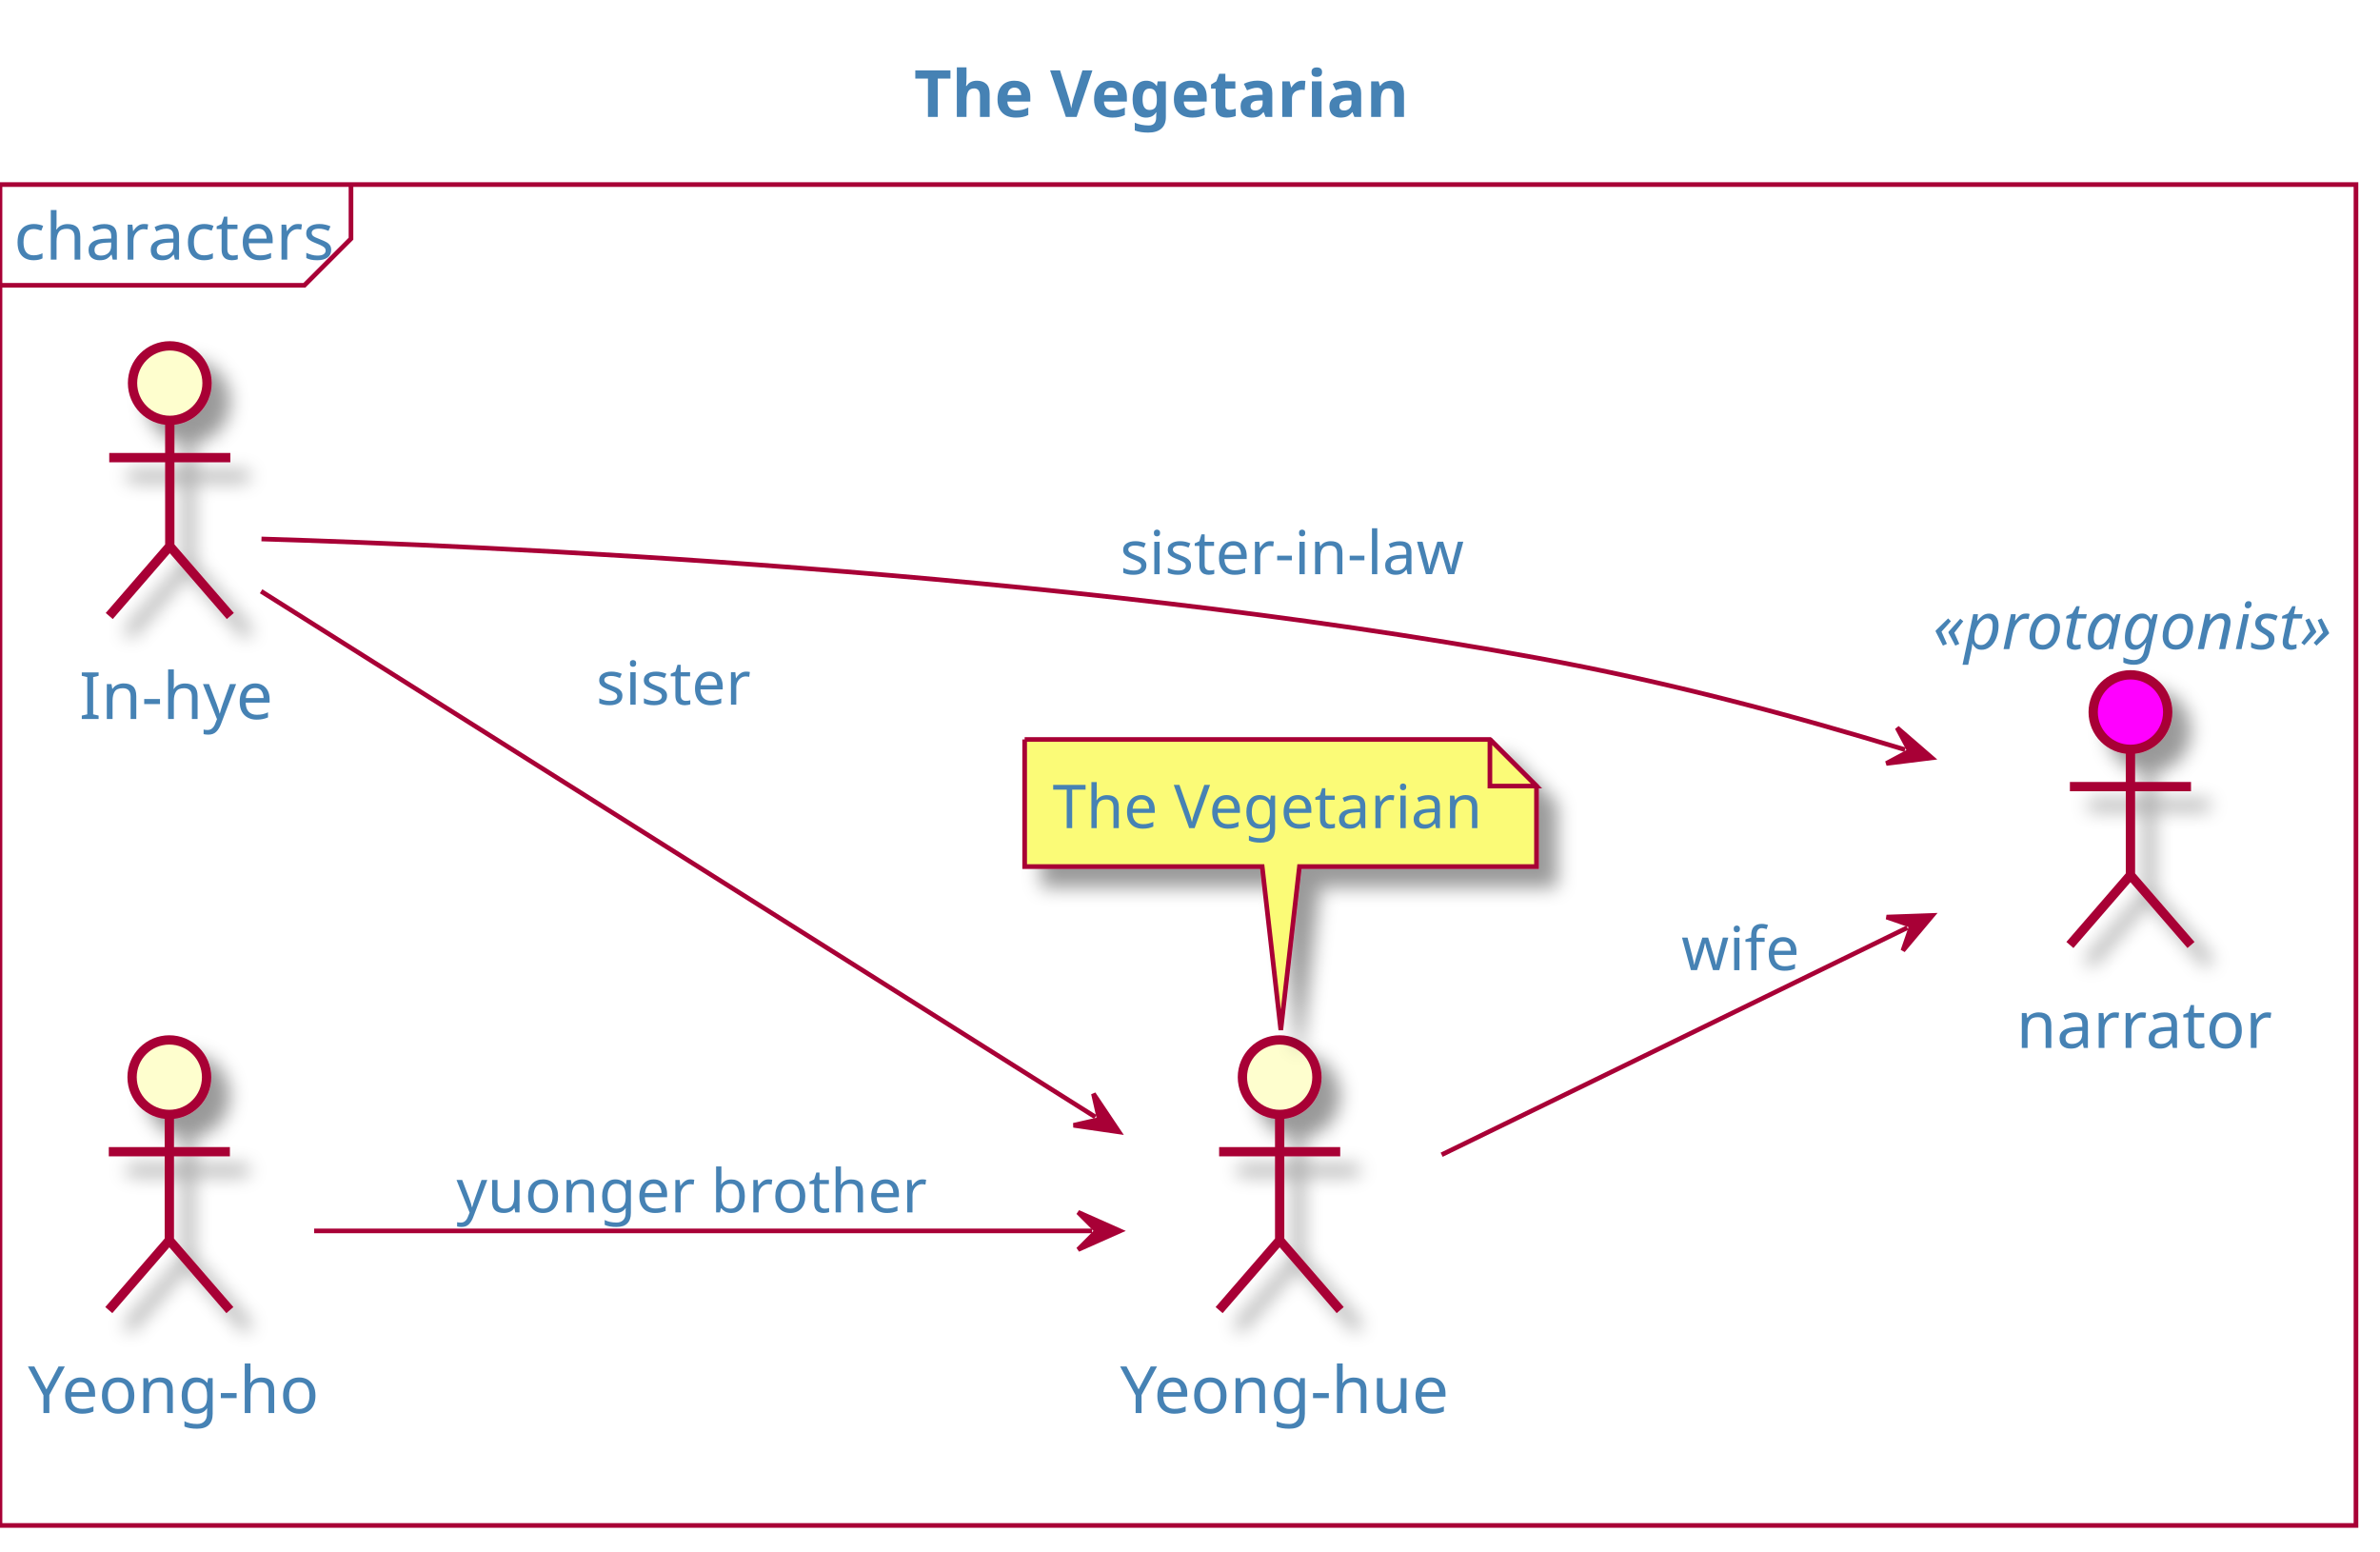
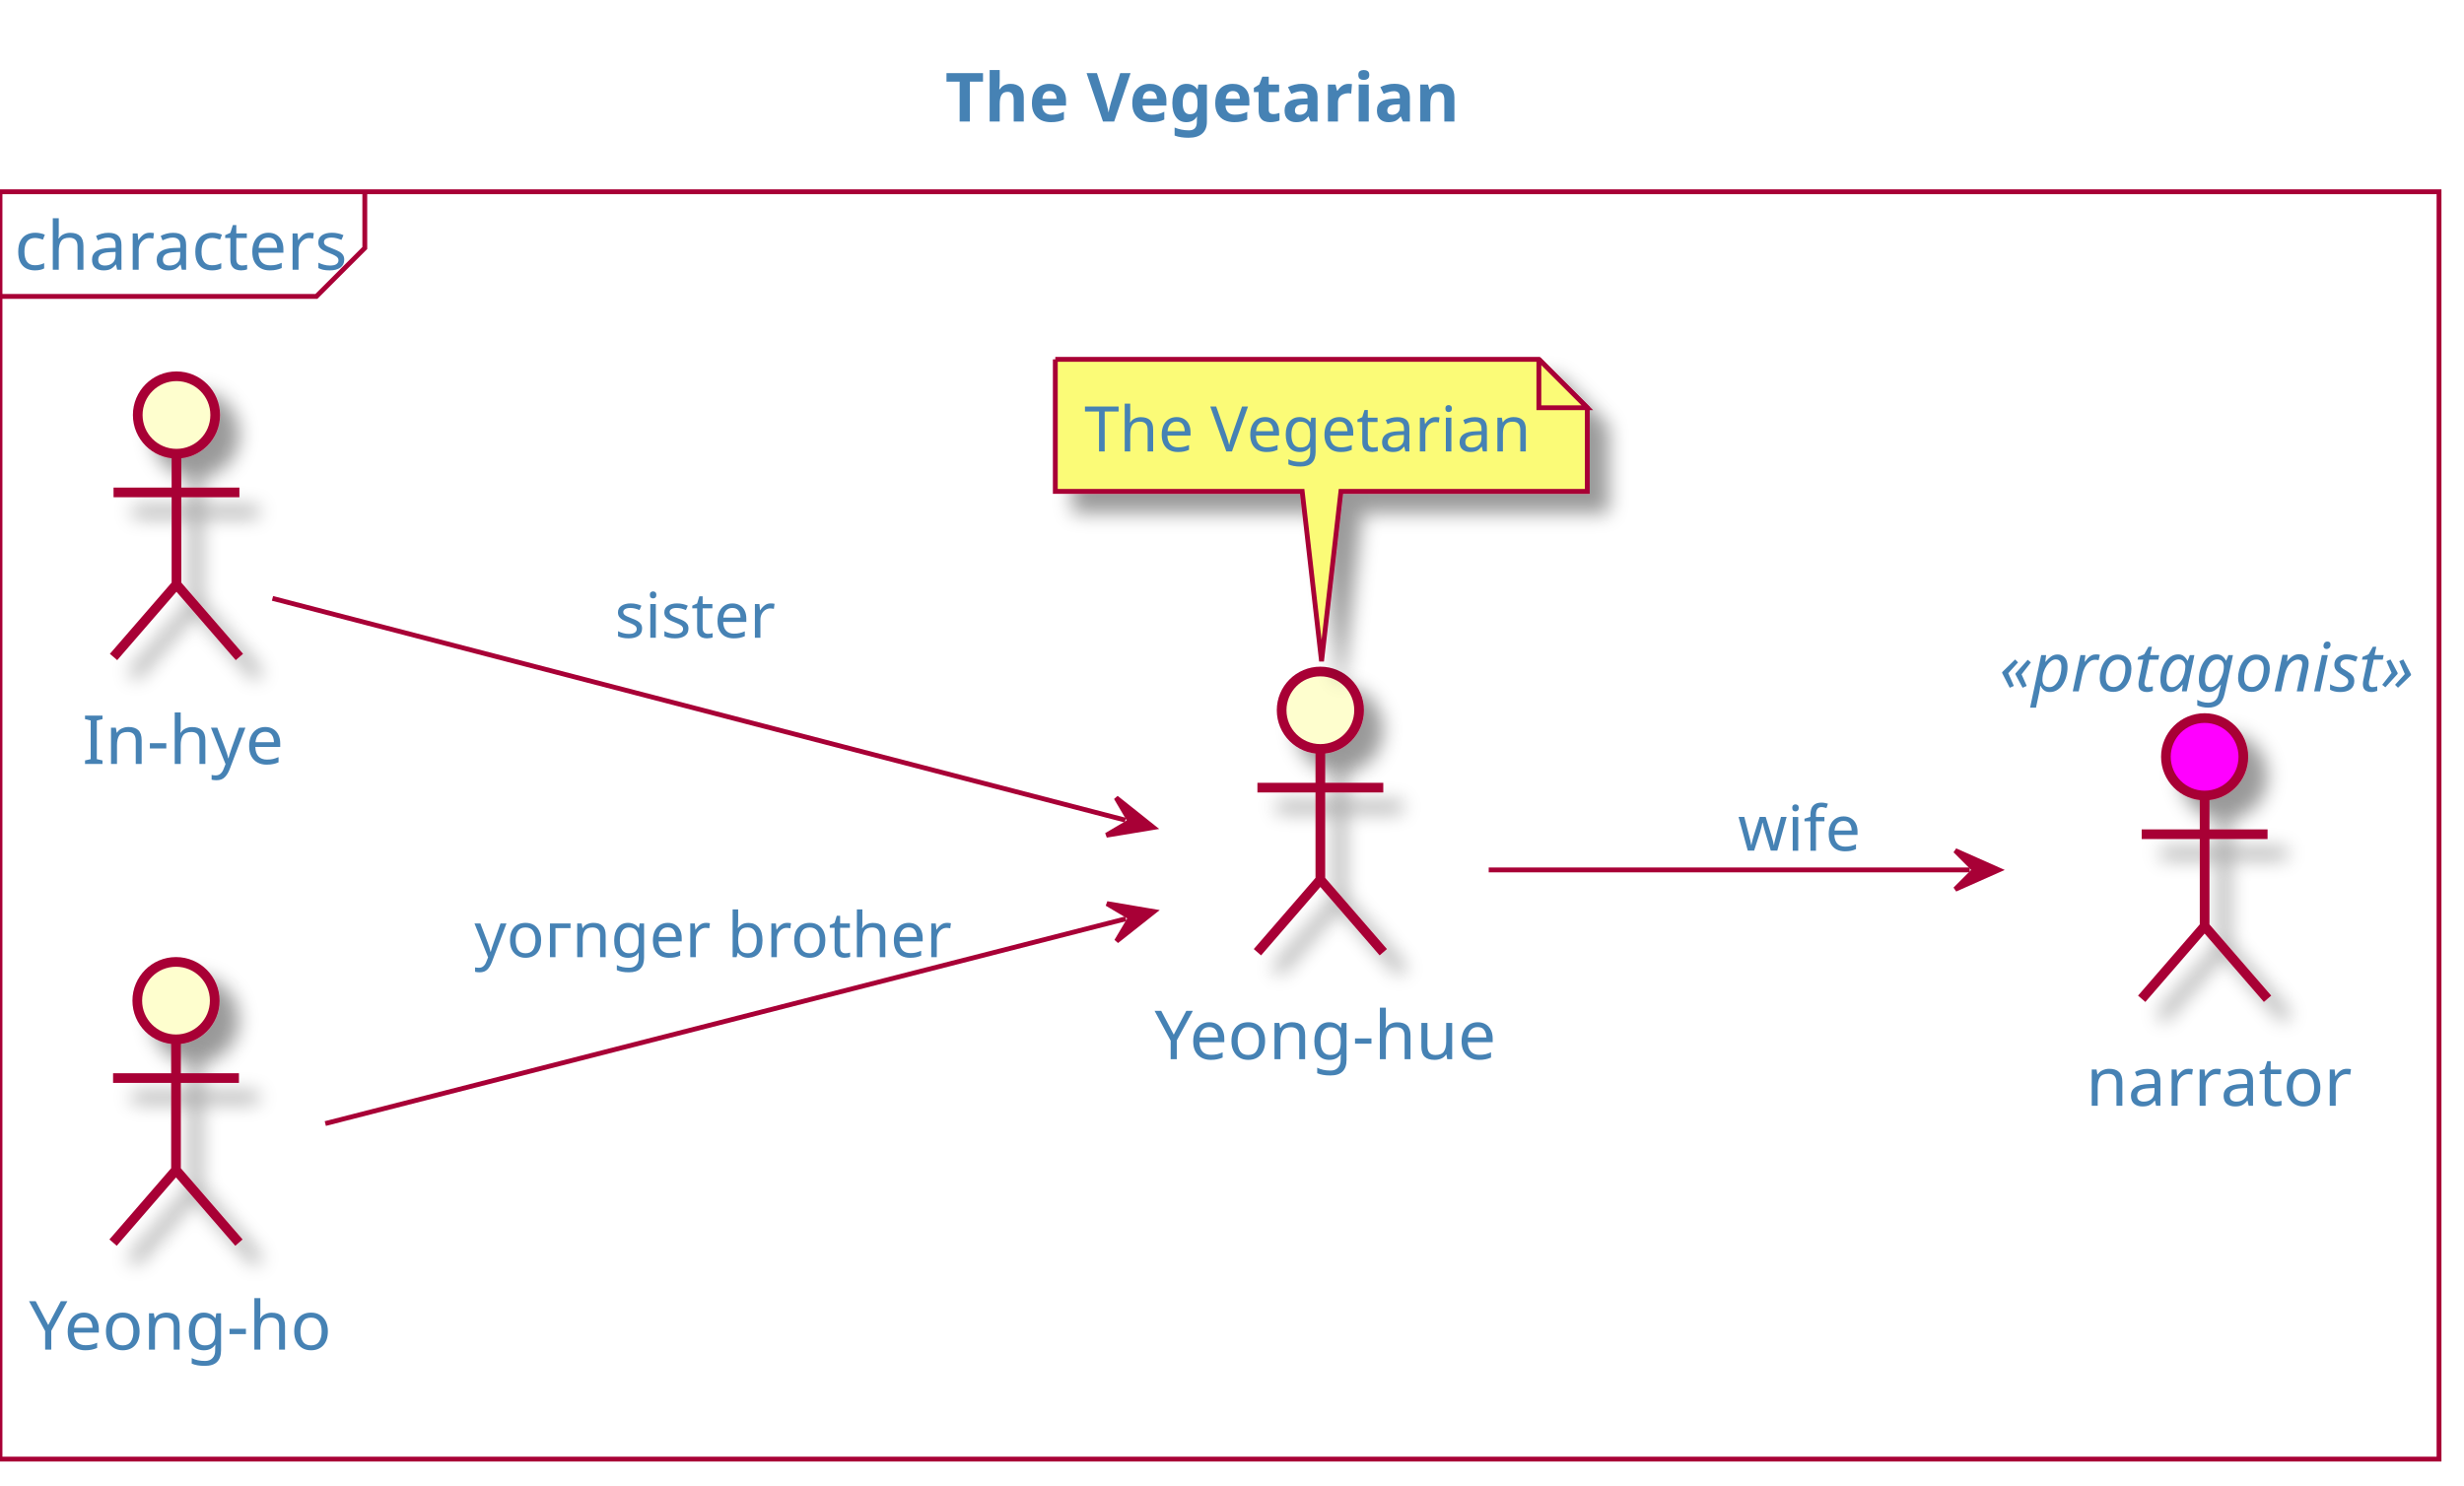
- <svg xmlns="http://www.w3.org/2000/svg" contentStyleType="text/css" height="333px" preserveAspectRatio="none" style="width:511px;height:333px;" version="1.1" viewBox="0 0 511 333" width="511px" zoomAndPan="magnify">
+ <svg xmlns="http://www.w3.org/2000/svg" contentStyleType="text/css" height="307px" preserveAspectRatio="none" style="width:509px;height:307px;" version="1.1" viewBox="0 0 509 307" width="509px" zoomAndPan="magnify">
  <defs>
-     <filter height="300%" id="f1ln1qqjp9du5k" width="300%" x="-1" y="-1">
+     <filter height="300%" id="fki66hyozowwk" width="300%" x="-1" y="-1">
      <feGaussianBlur result="blurOut" stdDeviation="2" />
      <feColorMatrix in="blurOut" result="blurOut2" type="matrix" values="0 0 0 0 0 0 0 0 0 0 0 0 0 0 0 0 0 0 .4 0" />
      <feOffset dx="4" dy="4" in="blurOut2" result="blurOut3" />
      <feBlend in="SourceGraphic" in2="blurOut3" mode="normal" />
    </filter>
  </defs>
  <g>
-     <text fill="#4682B4" font-family="sans-serif" font-size="14" font-weight="bold" lengthAdjust="spacing" textLength="100.365" x="196.238" y="25.107">The Vegetarian</text>
-     <rect fill="none" height="287.85" style="stroke:#A80036;stroke-width:1;" width="505.841" x="0" y="39.621" />
+     <text fill="#4682B4" font-family="sans-serif" font-size="14" font-weight="bold" lengthAdjust="spacing" textLength="100.365" x="195.238" y="25.107">The Vegetarian</text>
+     <rect fill="none" height="261.85" style="stroke:#A80036;stroke-width:1;" width="503.841" x="0" y="39.621" />
    <path d="M75.358,39.621 L75.358,51.242 L65.358,61.242 L0,61.242 " fill="none" style="stroke:#A80036;stroke-width:1;" />
    <text fill="#4682B4" font-family="sans-serif" font-size="14" lengthAdjust="spacing" textLength="65.358" x="3" y="55.728">characters</text>
    <g id="elem_narrator">
-       <ellipse cx="457.42" cy="152.863" fill="#FF00FF" filter="url(#f1ln1qqjp9du5k)" rx="8" ry="8" style="stroke:#A80036;stroke-width:2;" />
-       <path d="M457.42,160.863 L457.42,187.863 M444.42,168.863 L470.42,168.863 M457.42,187.863 L444.42,202.863 M457.42,187.863 L470.42,202.863 " fill="none" filter="url(#f1ln1qqjp9du5k)" style="stroke:#A80036;stroke-width:2;" />
-       <text fill="#4682B4" font-family="sans-serif" font-size="14" lengthAdjust="spacing" textLength="49.02" x="432.91" y="224.971">narrator</text>
-       <text fill="#4682B4" font-family="sans-serif" font-size="14" font-style="italic" lengthAdjust="spacing" textLength="84.841" x="415" y="139.35">«protagonist»</text>
+       <ellipse cx="455.42" cy="156.363" fill="#FF00FF" filter="url(#fki66hyozowwk)" rx="8" ry="8" style="stroke:#A80036;stroke-width:2;" />
+       <path d="M455.42,164.363 L455.42,191.363 M442.42,172.363 L468.42,172.363 M455.42,191.363 L442.42,206.363 M455.42,191.363 L468.42,206.363 " fill="none" filter="url(#fki66hyozowwk)" style="stroke:#A80036;stroke-width:2;" />
+       <text fill="#4682B4" font-family="sans-serif" font-size="14" lengthAdjust="spacing" textLength="49.02" x="430.91" y="228.471">narrator</text>
+       <text fill="#4682B4" font-family="sans-serif" font-size="14" font-style="italic" lengthAdjust="spacing" textLength="84.841" x="413" y="142.85">«protagonist»</text>
    </g>
    <g id="elem_vegetarian">
-       <ellipse cx="274.752" cy="231.242" fill="#FEFECE" filter="url(#f1ln1qqjp9du5k)" rx="8" ry="8" style="stroke:#A80036;stroke-width:2;" />
-       <path d="M274.752,239.242 L274.752,266.242 M261.752,247.242 L287.752,247.242 M274.752,266.242 L261.752,281.242 M274.752,266.242 L287.752,281.242 " fill="none" filter="url(#f1ln1qqjp9du5k)" style="stroke:#A80036;stroke-width:2;" />
-       <text fill="#4682B4" font-family="sans-serif" font-size="14" lengthAdjust="spacing" textLength="68.503" x="240.5" y="303.35">Yeong-hue</text>
+       <ellipse cx="272.752" cy="146.742" fill="#FEFECE" filter="url(#fki66hyozowwk)" rx="8" ry="8" style="stroke:#A80036;stroke-width:2;" />
+       <path d="M272.752,154.742 L272.752,181.742 M259.752,162.742 L285.752,162.742 M272.752,181.742 L259.752,196.742 M272.752,181.742 L285.752,196.742 " fill="none" filter="url(#fki66hyozowwk)" style="stroke:#A80036;stroke-width:2;" />
+       <text fill="#4682B4" font-family="sans-serif" font-size="14" lengthAdjust="spacing" textLength="68.503" x="238.5" y="218.85">Yeong-hue</text>
    </g>
    <g id="elem_GMN4">
-       <path d="M220,158.742 L220,186.033 A0,0 0 0 0 220,186.033 L271,186.033 L275,221.122 L279,186.033 L329.893,186.033 A0,0 0 0 0 329.893,186.033 L329.893,168.742 L319.893,158.742 L220,158.742 A0,0 0 0 0 220,158.742 " fill="#FBFB77" filter="url(#f1ln1qqjp9du5k)" style="stroke:#A80036;stroke-width:1;" />
-       <path d="M319.893,158.742 L319.893,168.742 L329.893,168.742 L319.893,158.742 " fill="#FBFB77" style="stroke:#A80036;stroke-width:1;" />
-       <text fill="#4682B4" font-family="sans-serif" font-size="13" lengthAdjust="spacing" textLength="22.401" x="226" y="177.77">The</text>
-       <text fill="#4682B4" font-family="sans-serif" font-size="13" lengthAdjust="spacing" textLength="3.612" x="248.401" y="177.77"> </text>
-       <text fill="#4682B4" font-family="sans-serif" font-size="13" lengthAdjust="spacing" textLength="62.88" x="252.013" y="177.77">Vegetarian</text>
+       <path d="M218,74.242 L218,101.533 A0,0 0 0 0 218,101.533 L269,101.533 L273,136.622 L277,101.533 L327.893,101.533 A0,0 0 0 0 327.893,101.533 L327.893,84.242 L317.893,74.242 L218,74.242 A0,0 0 0 0 218,74.242 " fill="#FBFB77" filter="url(#fki66hyozowwk)" style="stroke:#A80036;stroke-width:1;" />
+       <path d="M317.893,74.242 L317.893,84.242 L327.893,84.242 L317.893,74.242 " fill="#FBFB77" style="stroke:#A80036;stroke-width:1;" />
+       <text fill="#4682B4" font-family="sans-serif" font-size="13" lengthAdjust="spacing" textLength="22.401" x="224" y="93.27">The</text>
+       <text fill="#4682B4" font-family="sans-serif" font-size="13" lengthAdjust="spacing" textLength="3.612" x="246.401" y="93.27"> </text>
+       <text fill="#4682B4" font-family="sans-serif" font-size="13" lengthAdjust="spacing" textLength="62.88" x="250.013" y="93.27">Vegetarian</text>
    </g>
    <g id="elem_sister">
-       <ellipse cx="36.455" cy="82.242" fill="#FEFECE" filter="url(#f1ln1qqjp9du5k)" rx="8" ry="8" style="stroke:#A80036;stroke-width:2;" />
-       <path d="M36.455,90.242 L36.455,117.242 M23.455,98.242 L49.455,98.242 M36.455,117.242 L23.455,132.242 M36.455,117.242 L49.455,132.242 " fill="none" filter="url(#f1ln1qqjp9du5k)" style="stroke:#A80036;stroke-width:2;" />
-       <text fill="#4682B4" font-family="sans-serif" font-size="14" lengthAdjust="spacing" textLength="38.91" x="17" y="154.35">In-hye</text>
+       <ellipse cx="36.455" cy="85.742" fill="#FEFECE" filter="url(#fki66hyozowwk)" rx="8" ry="8" style="stroke:#A80036;stroke-width:2;" />
+       <path d="M36.455,93.742 L36.455,120.742 M23.455,101.742 L49.455,101.742 M36.455,120.742 L23.455,135.742 M36.455,120.742 L49.455,135.742 " fill="none" filter="url(#fki66hyozowwk)" style="stroke:#A80036;stroke-width:2;" />
+       <text fill="#4682B4" font-family="sans-serif" font-size="14" lengthAdjust="spacing" textLength="38.91" x="17" y="157.85">In-hye</text>
    </g>
    <g id="elem_brother">
-       <ellipse cx="36.358" cy="231.242" fill="#FEFECE" filter="url(#f1ln1qqjp9du5k)" rx="8" ry="8" style="stroke:#A80036;stroke-width:2;" />
-       <path d="M36.358,239.242 L36.358,266.242 M23.358,247.242 L49.358,247.242 M36.358,266.242 L23.358,281.242 M36.358,266.242 L49.358,281.242 " fill="none" filter="url(#f1ln1qqjp9du5k)" style="stroke:#A80036;stroke-width:2;" />
-       <text fill="#4682B4" font-family="sans-serif" font-size="14" lengthAdjust="spacing" textLength="60.717" x="6" y="303.35">Yeong-ho</text>
+       <ellipse cx="36.358" cy="206.742" fill="#FEFECE" filter="url(#fki66hyozowwk)" rx="8" ry="8" style="stroke:#A80036;stroke-width:2;" />
+       <path d="M36.358,214.742 L36.358,241.742 M23.358,222.742 L49.358,222.742 M36.358,241.742 L23.358,256.742 M36.358,241.742 L49.358,256.742 " fill="none" filter="url(#fki66hyozowwk)" style="stroke:#A80036;stroke-width:2;" />
+       <text fill="#4682B4" font-family="sans-serif" font-size="14" lengthAdjust="spacing" textLength="60.717" x="6" y="278.85">Yeong-ho</text>
    </g>
    <g id="link_vegetarian_narrator">
-       <path d="M309.53,247.892 C339.3,233.382 377.517,214.752 409.507,199.152 " fill="none" id="vegetarian-to-narrator" style="stroke:#A80036;stroke-width:1;" />
-       <polygon fill="#A80036" points="414.9,196.522,405.057,196.872,410.406,198.714,408.564,204.062,414.9,196.522" style="stroke:#A80036;stroke-width:1;" />
-       <text fill="#4682B4" font-family="sans-serif" font-size="13" lengthAdjust="spacing" textLength="23.118" x="361" y="208.27">wife</text>
+       <path d="M307.53,179.742 C337.3,179.742 374.91,179.742 406.9,179.742 " fill="none" id="vegetarian-to-narrator" style="stroke:#A80036;stroke-width:1;" />
+       <polygon fill="#A80036" points="412.9,179.742,403.9,175.742,407.9,179.742,403.9,183.742,412.9,179.742" style="stroke:#A80036;stroke-width:1;" />
+       <text fill="#4682B4" font-family="sans-serif" font-size="13" lengthAdjust="spacing" textLength="23.118" x="359" y="175.77">wife</text>
    </g>
    <g id="link_sister_vegetarian">
-       <path d="M56.06,126.932 C95.8,151.972 184.564,207.894 235.174,239.784 " fill="none" id="sister-to-vegetarian" style="stroke:#A80036;stroke-width:1;" />
-       <polygon fill="#A80036" points="240.25,242.982,234.768,234.8,236.02,240.317,230.503,241.568,240.25,242.982" style="stroke:#A80036;stroke-width:1;" />
-       <text fill="#4682B4" font-family="sans-serif" font-size="13" lengthAdjust="spacing" textLength="31.059" x="128" y="151.27">sister</text>
-     </g>
-     <g id="link_sister_narrator">
-       <path d="M56.14,115.702 C102.7,117.112 227.7,122.492 330,141.242 C358.69,146.502 384.569,153.508 409.029,160.938 " fill="none" id="sister-to-narrator" style="stroke:#A80036;stroke-width:1;" />
-       <polygon fill="#A80036" points="414.77,162.682,407.321,156.239,409.986,161.229,404.996,163.894,414.77,162.682" style="stroke:#A80036;stroke-width:1;" />
-       <text fill="#4682B4" font-family="sans-serif" font-size="13" lengthAdjust="spacing" textLength="69.342" x="240.5" y="123.27">sister-in-law</text>
+       <path d="M56.29,123.632 C95.85,133.922 182.383,156.433 232.463,169.452 " fill="none" id="sister-to-vegetarian" style="stroke:#A80036;stroke-width:1;" />
+       <polygon fill="#A80036" points="238.27,170.962,230.566,164.826,233.431,169.704,228.553,172.569,238.27,170.962" style="stroke:#A80036;stroke-width:1;" />
+       <text fill="#4682B4" font-family="sans-serif" font-size="13" lengthAdjust="spacing" textLength="31.059" x="127" y="131.77">sister</text>
    </g>
    <g id="link_brother_vegetarian">
-       <path d="M67.45,264.242 C111.7,264.242 188.27,264.242 234.48,264.242 " fill="none" id="brother-to-vegetarian" style="stroke:#A80036;stroke-width:1;" />
-       <polygon fill="#A80036" points="240.48,264.242,231.48,260.242,235.48,264.242,231.48,268.242,240.48,264.242" style="stroke:#A80036;stroke-width:1;" />
-       <text fill="#4682B4" font-family="sans-serif" font-size="13" lengthAdjust="spacing" textLength="91.781" x="98" y="260.271">yuonger brother</text>
+       <path d="M67.2,232.142 C110.95,220.952 186.677,201.569 232.567,189.829 " fill="none" id="brother-to-vegetarian" style="stroke:#A80036;stroke-width:1;" />
+       <polygon fill="#A80036" points="238.38,188.342,228.669,186.698,233.536,189.581,230.652,194.448,238.38,188.342" style="stroke:#A80036;stroke-width:1;" />
+       <text fill="#4682B4" font-family="sans-serif" font-size="13" lengthAdjust="spacing" textLength="89.293" x="98" y="197.77">yoгnger brother</text>
    </g>
  </g>
</svg>
